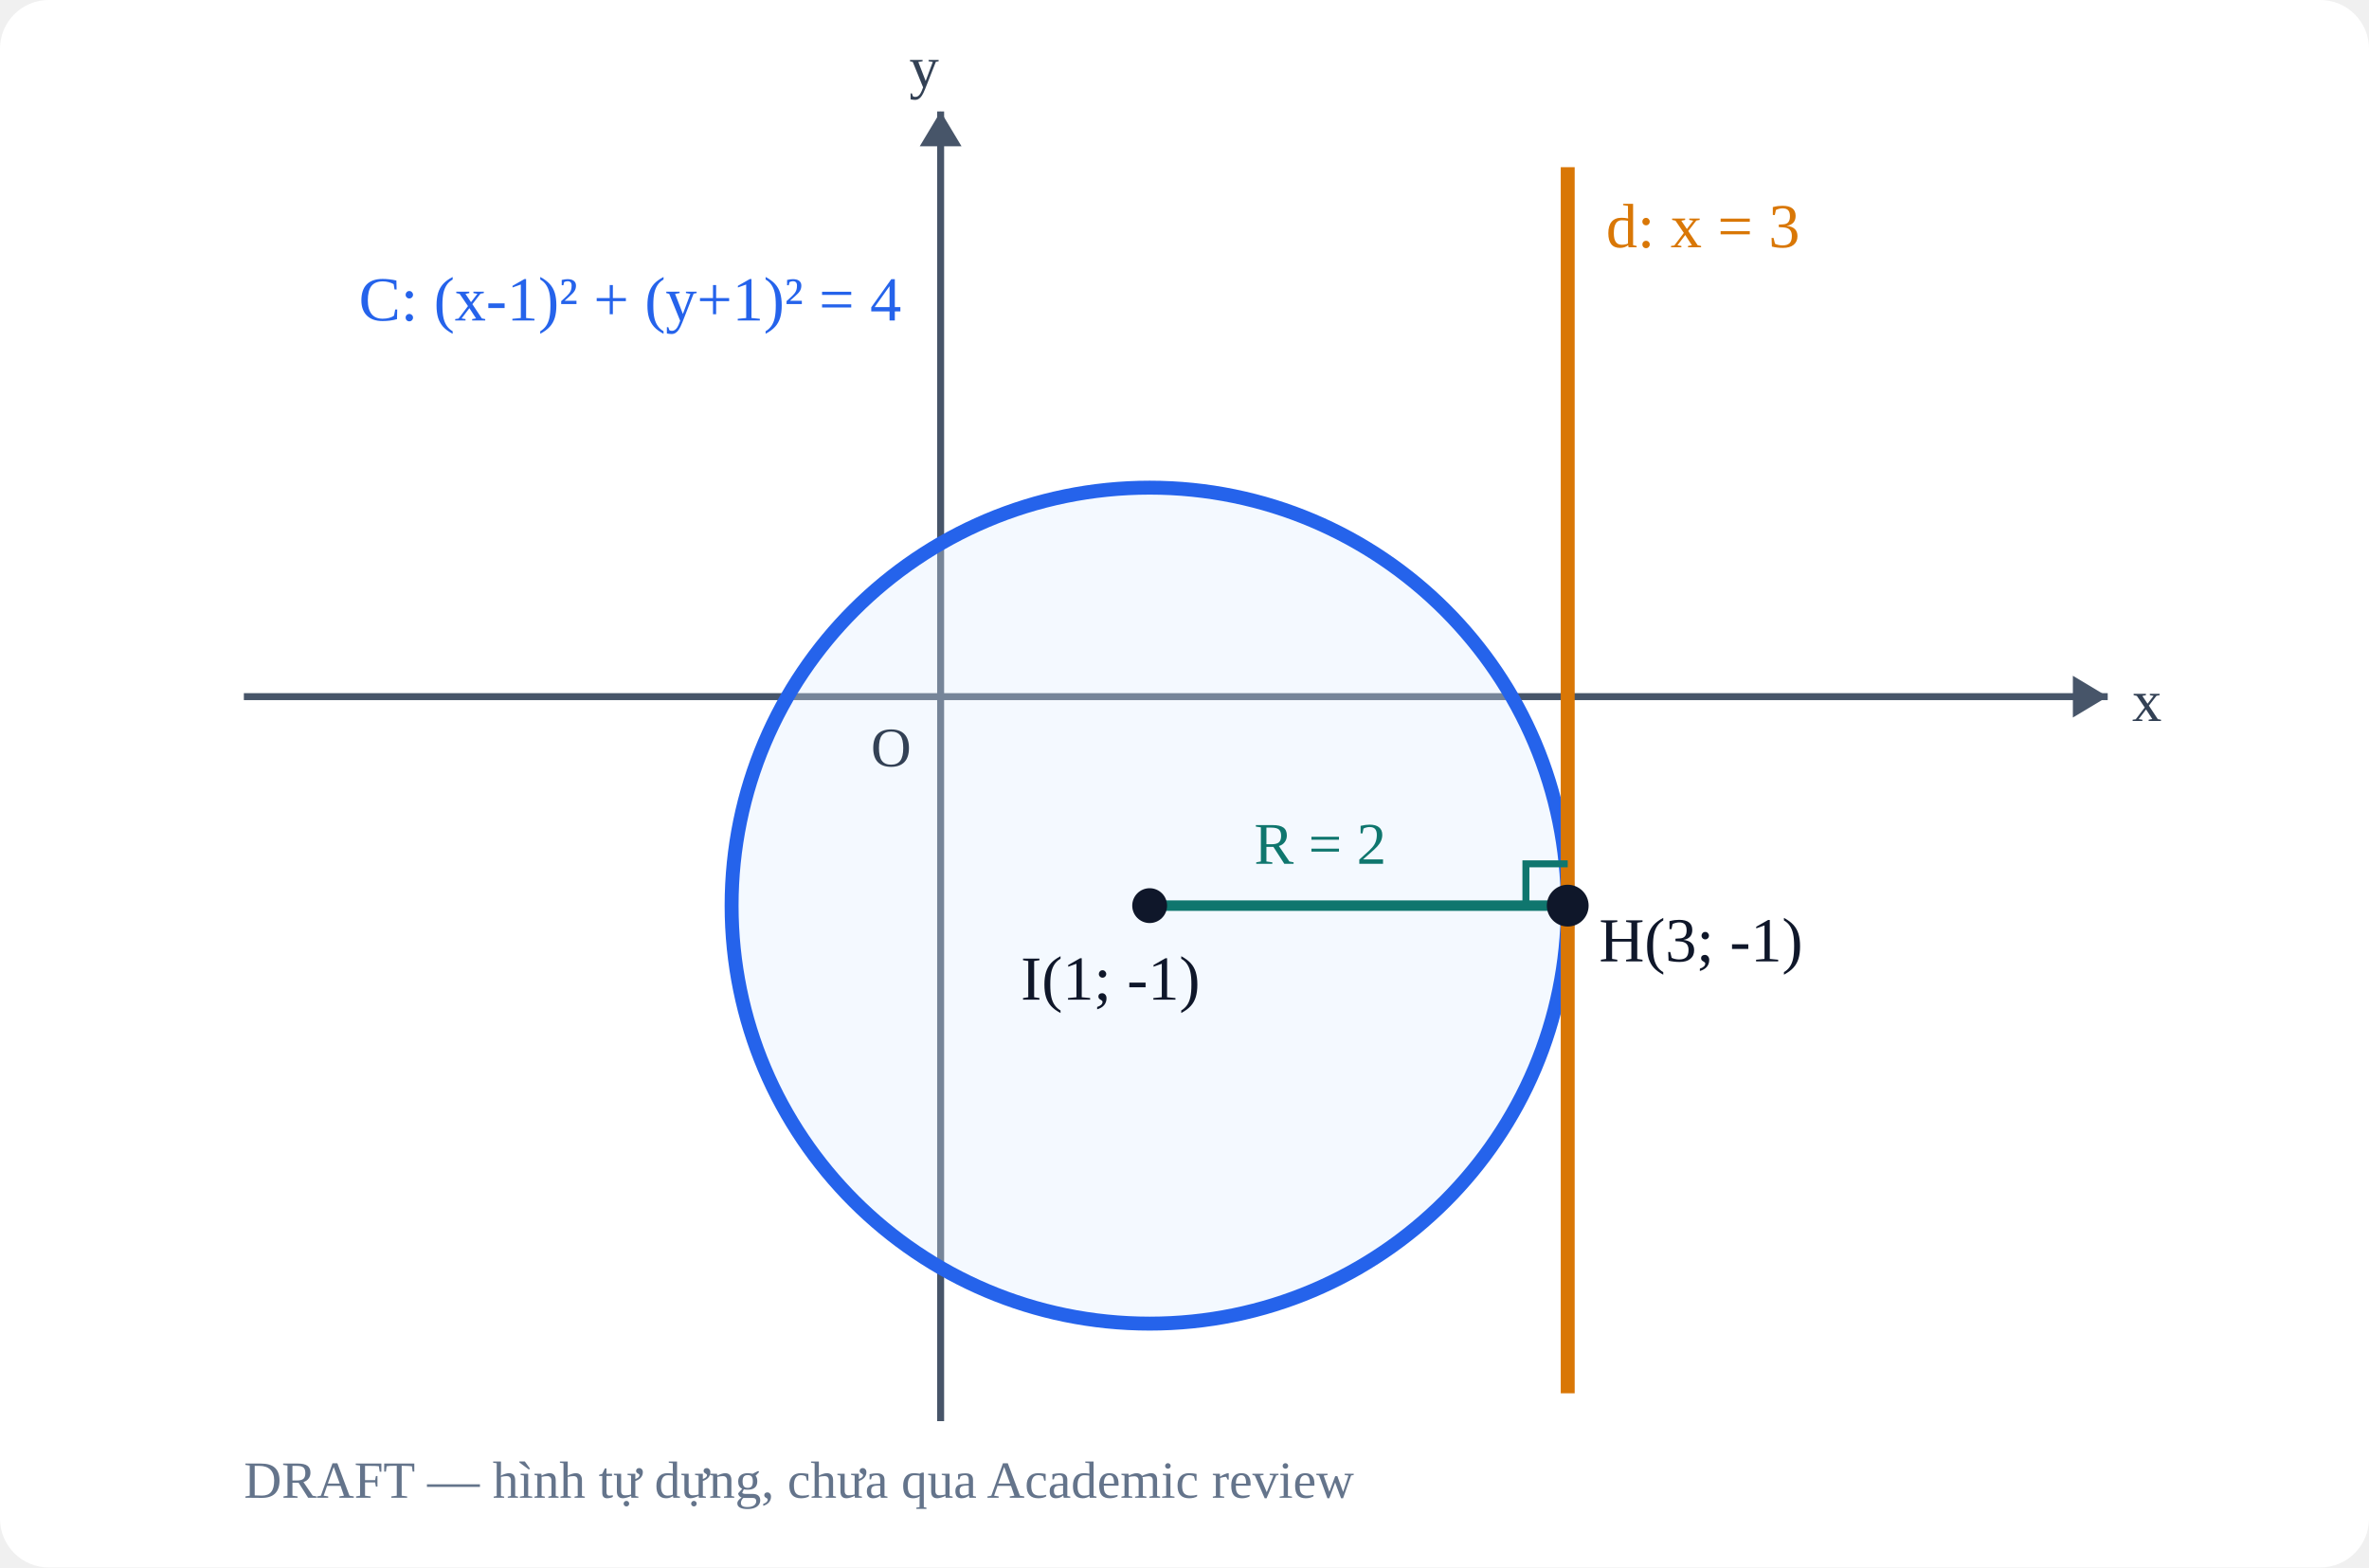
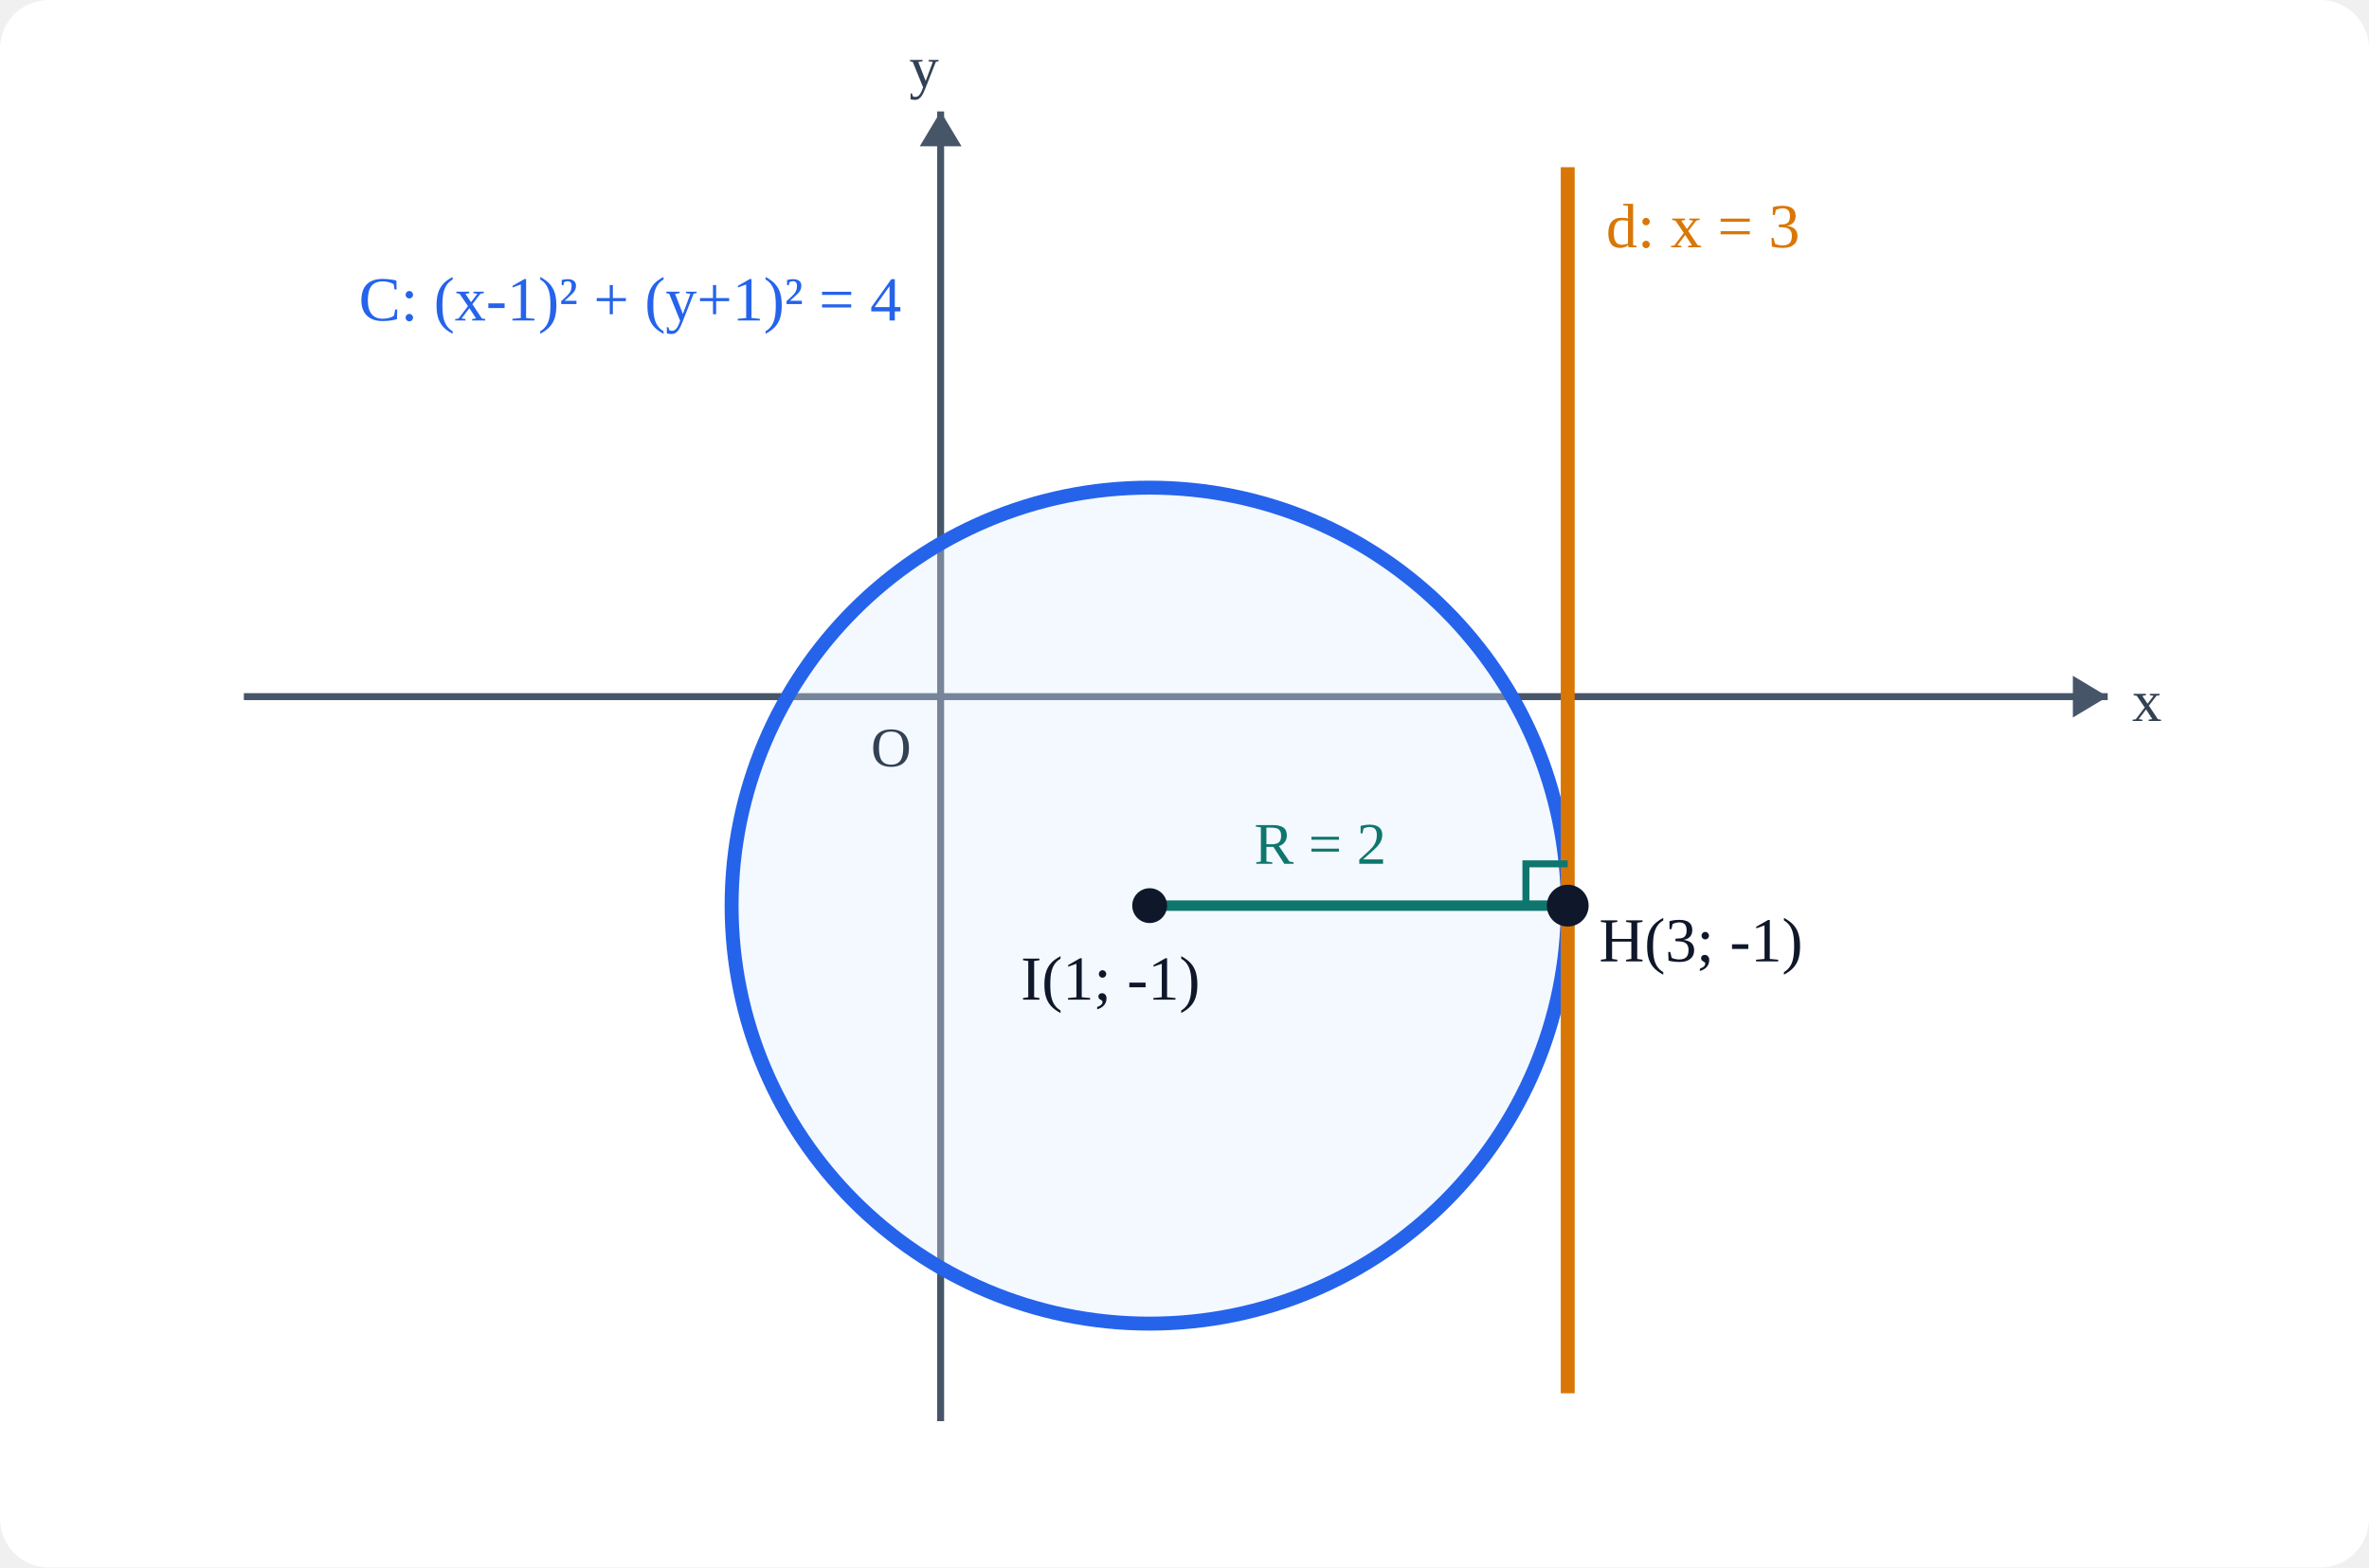
<svg xmlns="http://www.w3.org/2000/svg" width="680" height="450" viewBox="0 0 680 450" role="img" aria-labelledby="title desc">
  <rect width="680" height="450" rx="14" fill="#fff" />
  <line x1="70" y1="200" x2="605" y2="200" stroke="#475569" stroke-width="2" />
  <line x1="270" y1="408" x2="270" y2="32" stroke="#475569" stroke-width="2" />
  <path d="M605 200 l-10 -6 v12 z M270 32 l-6 10 h12 z" fill="#475569" />
  <circle cx="330" cy="260" r="120" fill="#dbeafe" fill-opacity=".32" stroke="#2563eb" stroke-width="4" />
  <line x1="450" y1="48" x2="450" y2="400" stroke="#d97706" stroke-width="4" />
  <line x1="330" y1="260" x2="450" y2="260" stroke="#0f766e" stroke-width="3" />
  <circle cx="330" cy="260" r="5" fill="#0f172a" />
  <circle cx="450" cy="260" r="6" fill="#0f172a" />
  <path d="M438 260 v-12 h12" fill="none" stroke="#0f766e" stroke-width="2" />
  <text x="293" y="287" font-size="18" fill="#0f172a">I(1; -1)</text>
  <text x="459" y="276" font-size="18" fill="#0f172a">H(3; -1)</text>
  <text x="360" y="248" font-size="17" fill="#0f766e">R = 2</text>
  <text x="461" y="71" font-size="18" fill="#d97706">d: x = 3</text>
  <text x="103" y="92" font-size="18" fill="#2563eb">C: (x-1)² + (y+1)² = 4</text>
  <text x="612" y="207" font-size="17" fill="#334155">x</text>
  <text x="261" y="25" font-size="17" fill="#334155">y</text>
  <text x="250" y="220" font-size="16" fill="#334155">O</text>
-   <text x="70" y="430" font-size="15" fill="#64748b">DRAFT — hình tự dựng, chưa qua Academic review</text>
</svg>
